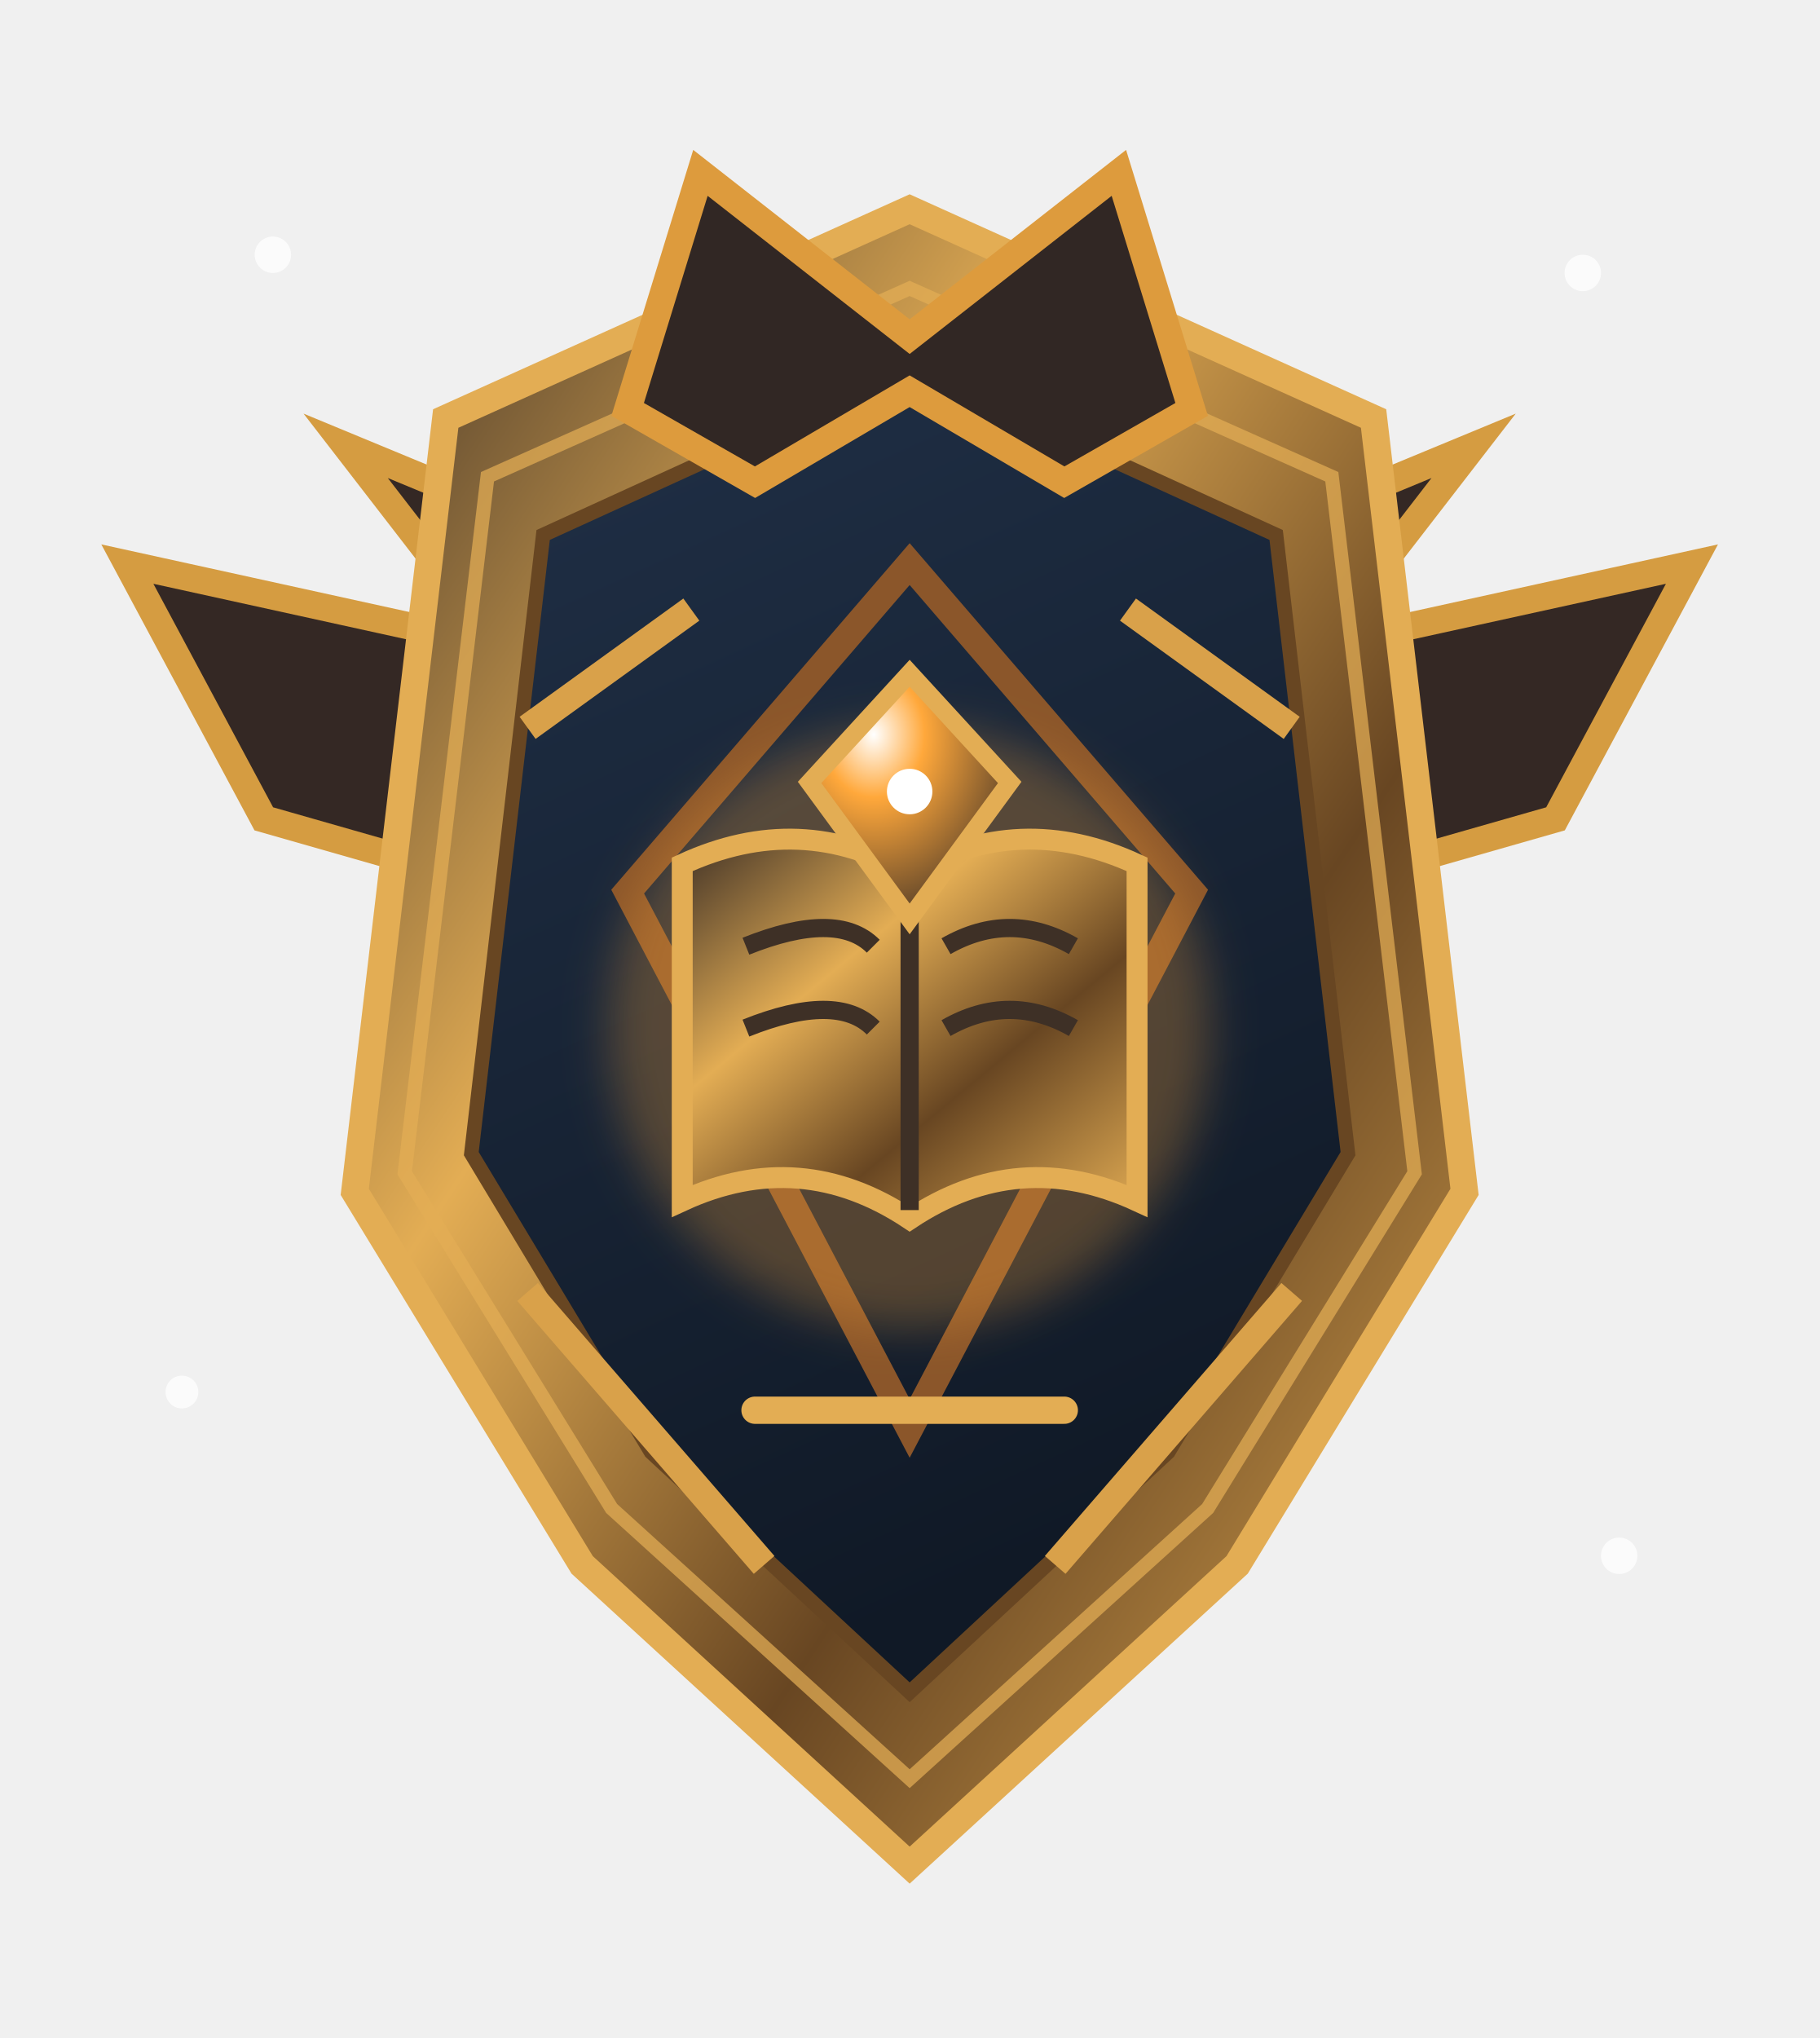
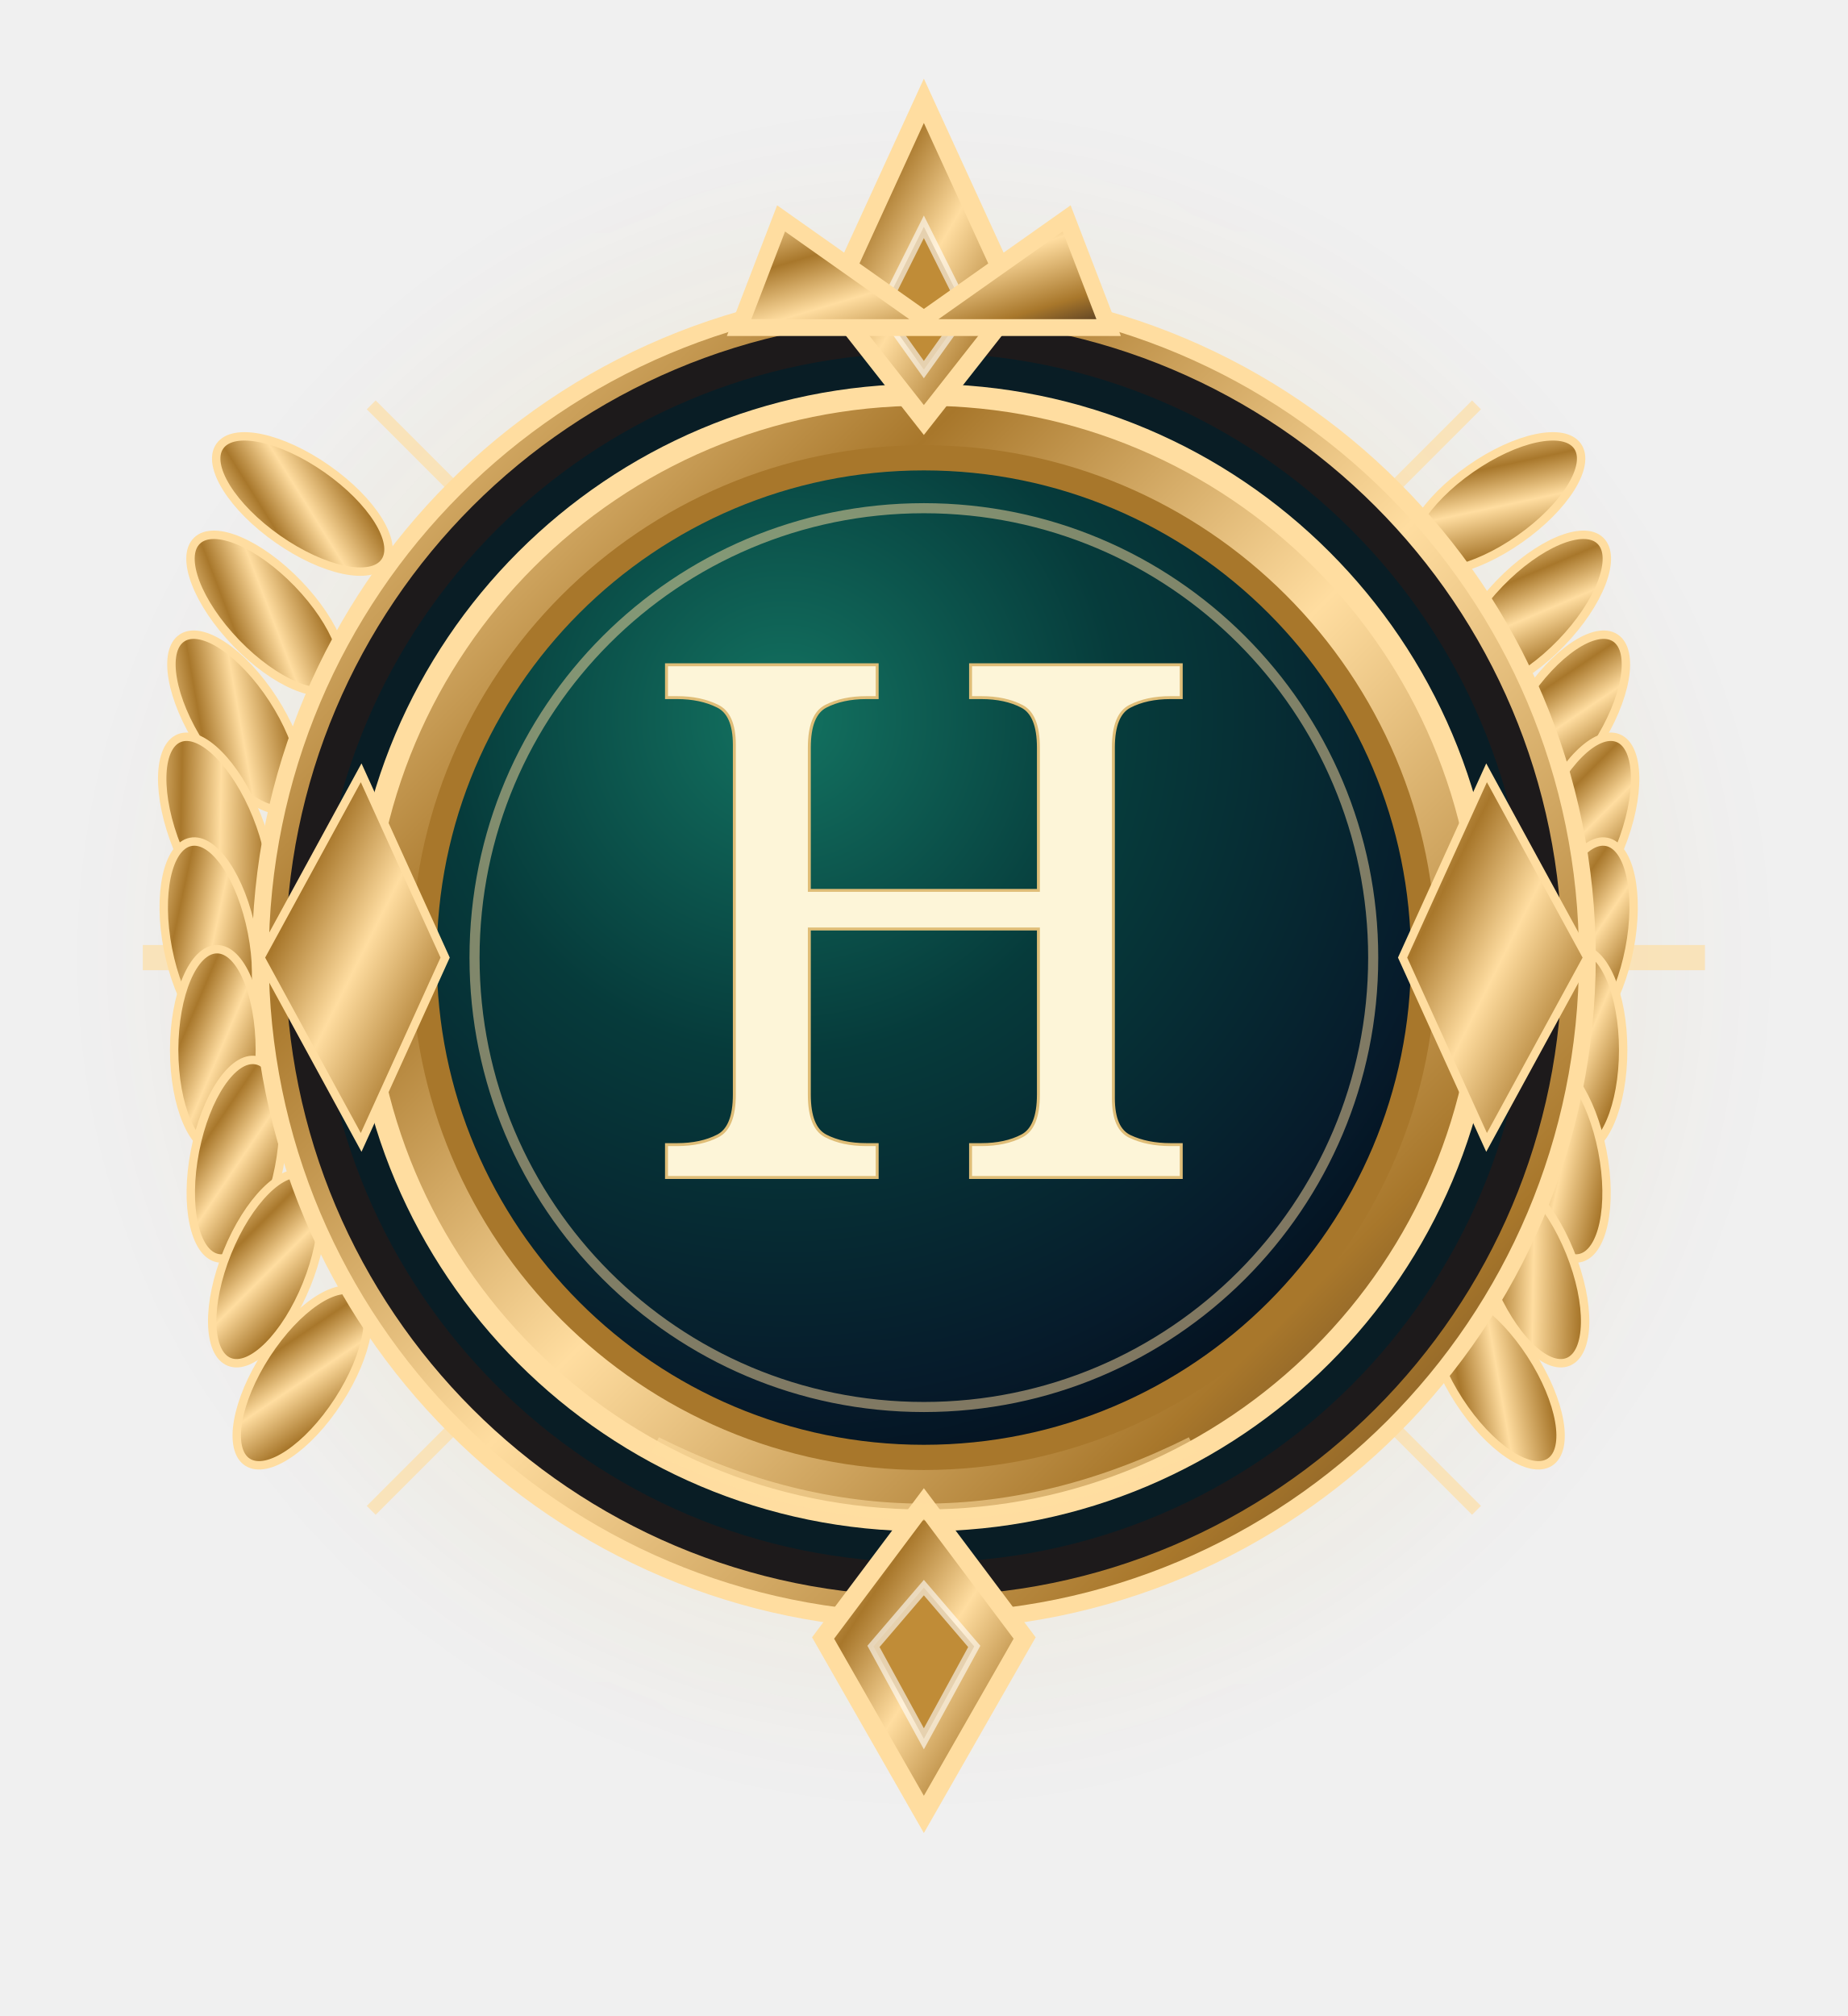
- <svg xmlns="http://www.w3.org/2000/svg" width="200" height="224" viewBox="0 0 200 224" role="img" aria-label="dark-gold rank emblem">
+ <svg xmlns="http://www.w3.org/2000/svg" width="220" height="240" viewBox="0 0 220 240" role="img" aria-label="dark-gold reader rank emblem">
  <defs>
-     <linearGradient id="metal" x1="0" y1="0" x2="1" y2="1">
-       <stop offset="0" stop-color="#3e3026" />
-       <stop offset=".34" stop-color="#e3ad54" />
-       <stop offset=".64" stop-color="#684622" />
-       <stop offset="1" stop-color="#e3ad54" />
+     <linearGradient id="gold" x1="0" y1="0" x2="1" y2="1">
+       <stop stop-color="#ffdda0" />
+       <stop offset=".27" stop-color="#a8772b" />
+       <stop offset=".52" stop-color="#ffdda0" />
+       <stop offset=".82" stop-color="#a8772b" />
+       <stop offset="1" stop-color="#473222" />
    </linearGradient>
-     <radialGradient id="gem" cx=".32" cy=".25" r=".85">
-       <stop stop-color="#fff" />
-       <stop offset=".3" stop-color="#ffa83b" />
-       <stop offset="1" stop-color="#3e3026" />
+     <radialGradient id="core" cx=".36" cy=".26" r=".87">
+       <stop stop-color="#137361" />
+       <stop offset=".39" stop-color="#063b3b" />
+       <stop offset=".78" stop-color="#061b2b" />
+       <stop offset="1" stop-color="#030a16" />
    </radialGradient>
-     <linearGradient id="core" x1="0" y1="0" x2=".3" y2="1">
-       <stop stop-color="#203047" />
-       <stop offset="1" stop-color="#101926" />
-     </linearGradient>
-     <filter id="glow" x="-60%" y="-60%" width="220%" height="220%">
-       <feGaussianBlur stdDeviation="2.5" />
+     <radialGradient id="shine">
+       <stop stop-color="#c08c37" stop-opacity=".42" />
+       <stop offset=".75" stop-color="#c08c37" stop-opacity=".06" />
+       <stop offset="1" stop-color="#c08c37" stop-opacity="0" />
+     </radialGradient>
+     <filter id="blur">
+       <feGaussianBlur stdDeviation="5" />
    </filter>
  </defs>
-   <g fill="#fff" opacity=".76">
-     <circle cx="30" cy="28" r="2" />
-     <circle cx="174" cy="30" r="2" />
-     <circle cx="20" cy="153" r="1.8" />
-     <circle cx="178" cy="171" r="2" />
+   <circle cx="110" cy="114" r="98" fill="url(#shine)" filter="url(#blur)" />
+   <path d="M110.0 36.0 L110.0 21.0" stroke="#ffdda0" stroke-width="3" opacity=".65" />
+   <path d="M165.2 58.8 L175.8 48.2" stroke="#ffdda0" stroke-width="1.5" opacity=".65" />
+   <path d="M188.0 114.0 L203.0 114.0" stroke="#ffdda0" stroke-width="3" opacity=".65" />
+   <path d="M165.2 169.2 L175.8 179.8" stroke="#ffdda0" stroke-width="1.5" opacity=".65" />
+   <path d="M110.0 192.0 L110.0 207.0" stroke="#ffdda0" stroke-width="3" opacity=".65" />
+   <path d="M54.8 169.2 L44.2 179.8" stroke="#ffdda0" stroke-width="1.5" opacity=".65" />
+   <path d="M32.0 114.0 L17.0 114.0" stroke="#ffdda0" stroke-width="3" opacity=".65" />
+   <path d="M54.8 58.8 L44.2 48.2" stroke="#ffdda0" stroke-width="1.5" opacity=".65" />
+   <g>
+     <ellipse cx="36" cy="60" rx="5.1" ry="12" transform="rotate(-55 36 60)" fill="url(#gold)" stroke="#ffdda0" stroke-width="1" />
+     <ellipse cx="178" cy="60" rx="5.1" ry="12" transform="rotate(55 178 60)" fill="url(#gold)" stroke="#ffdda0" stroke-width="1" />
+     <ellipse cx="31.79" cy="73" rx="5.1" ry="12" transform="rotate(-44 31.79048 73)" fill="url(#gold)" stroke="#ffdda0" stroke-width="1" />
+     <ellipse cx="182.21" cy="73" rx="5.1" ry="12" transform="rotate(44 182.2095 73)" fill="url(#gold)" stroke="#ffdda0" stroke-width="1" />
+     <ellipse cx="28.222" cy="86" rx="5.1" ry="12" transform="rotate(-33 28.22183 86)" fill="url(#gold)" stroke="#ffdda0" stroke-width="1" />
+     <ellipse cx="185.778" cy="86" rx="5.1" ry="12" transform="rotate(33 185.7782 86)" fill="url(#gold)" stroke="#ffdda0" stroke-width="1" />
+     <ellipse cx="25.837" cy="99" rx="5.1" ry="12" transform="rotate(-22 25.83733 99)" fill="url(#gold)" stroke="#ffdda0" stroke-width="1" />
+     <ellipse cx="188.163" cy="99" rx="5.1" ry="12" transform="rotate(22 188.1627 99)" fill="url(#gold)" stroke="#ffdda0" stroke-width="1" />
+     <ellipse cx="25" cy="112" rx="5.1" ry="12" transform="rotate(-11 25 112)" fill="url(#gold)" stroke="#ffdda0" stroke-width="1" />
+     <ellipse cx="189" cy="112" rx="5.1" ry="12" transform="rotate(11 189 112)" fill="url(#gold)" stroke="#ffdda0" stroke-width="1" />
+     <ellipse cx="25.837" cy="125" rx="5.1" ry="12" transform="rotate(0 25.83733 125)" fill="url(#gold)" stroke="#ffdda0" stroke-width="1" />
+     <ellipse cx="188.163" cy="125" rx="5.1" ry="12" transform="rotate(0 188.1627 125)" fill="url(#gold)" stroke="#ffdda0" stroke-width="1" />
+     <ellipse cx="28.222" cy="138" rx="5.1" ry="12" transform="rotate(11 28.22183 138)" fill="url(#gold)" stroke="#ffdda0" stroke-width="1" />
+     <ellipse cx="185.778" cy="138" rx="5.1" ry="12" transform="rotate(-11 185.7782 138)" fill="url(#gold)" stroke="#ffdda0" stroke-width="1" />
+     <ellipse cx="31.79" cy="151" rx="5.1" ry="12" transform="rotate(22 31.79048 151)" fill="url(#gold)" stroke="#ffdda0" stroke-width="1" />
+     <ellipse cx="182.21" cy="151" rx="5.1" ry="12" transform="rotate(-22 182.2095 151)" fill="url(#gold)" stroke="#ffdda0" stroke-width="1" />
+     <ellipse cx="36" cy="164" rx="5.1" ry="12" transform="rotate(33 36 164)" fill="url(#gold)" stroke="#ffdda0" stroke-width="1" />
+     <ellipse cx="178" cy="164" rx="5.1" ry="12" transform="rotate(-33 178 164)" fill="url(#gold)" stroke="#ffdda0" stroke-width="1" />
  </g>
-   <path d="m57 98-28-8-15-28 41 9-17-22 29 12M143 98l28-8 15-28-41 9 17-22-29 12" fill="#342824" stroke="#d59c41" stroke-width="3" />
-   <path d="M100 23 151 46 161 131 136 172 100 205 64 172 39 131 49 46Z" fill="url(#metal)" stroke="#e3ad54" stroke-width="3" />
-   <path d="M100 23 151 46 161 131 136 172 100 205 64 172 39 131 49 46Z" fill="url(#core)" stroke="#684622" stroke-width="2" transform="translate(100 110) scale(.79 .8) translate(-100 -110)" />
-   <path d="M100 23 151 46 161 131 136 172 100 205 64 172 39 131 49 46Z" fill="none" stroke="#e3ad54" stroke-width="1.7" opacity=".72" transform="translate(100 110) scale(.91 .9) translate(-100 -110)" />
-   <path d="M69 45 77 19 100 37 123 19 131 45l-14 8-17-10-17 10Z" fill="#312724" stroke="#dd9b3d" stroke-width="3" />
-   <path d="M58 80l18-13m66 13-18-13M58 142l26 30m58-30-26 30" stroke="#d9a14a" stroke-width="3" />
-   <path d="M69 98 100 62 131 98 100 157Z" fill="none" stroke="#8b562a" stroke-width="3" />
-   <g>
-     <circle cx="100" cy="113" r="33" fill="#ffa83b" opacity=".27" filter="url(#glow)" />
-     <path d="M75 95q13-6 25 1 12-7 25-1v37q-13-6-25 2-12-8-25-2Z" fill="url(#metal)" stroke="#e3ad54" stroke-width="2.3" />
-     <path d="M100 97v36M82 104q10-4 14 0m8 0q7-4 14 0M82 113q10-4 14 0m8 0q7-4 14 0" fill="none" stroke="#3e3026" stroke-width="2" />
-   </g>
-   <path d="M100 74 111 86 100 101 89 86Z" fill="url(#gem)" stroke="#e3ad54" stroke-width="2" />
-   <circle cx="100" cy="87" r="2.5" fill="#fff" />
-   <path d="M83 155h34" stroke="#e3ad54" stroke-width="3" stroke-linecap="round" />
+   <circle cx="110" cy="114" r="79" fill="url(#gold)" stroke="#ffdda0" stroke-width="2" />
+   <circle cx="110" cy="114" r="74" fill="#091d25" stroke="#1d1a1b" stroke-width="4" />
+   <circle cx="110" cy="114" r="67" fill="url(#gold)" stroke="#ffdda0" stroke-width="2.6" />
+   <circle cx="110" cy="114" r="59.5" fill="url(#core)" stroke="#a8772b" stroke-width="3" />
+   <circle cx="110" cy="114" r="53.5" fill="none" stroke="#ffdda0" stroke-opacity=".49" stroke-width="1.2" />
+   <path d="M110 12 121 36 110 50 99 36Z" fill="url(#gold)" stroke="#ffdda0" stroke-width="2.2" />
+   <path d="M110 27 115 37 110 44 105 37Z" fill="#c08c37" stroke="#fff9" stroke-width="1.2" />
+   <path d="M110 179 122 195 110 216 98 195Z" fill="url(#gold)" stroke="#ffdda0" stroke-width="2.2" />
+   <path d="M110 189 116 196 110 207 104 196Z" fill="#c08c37" stroke="#fff9" stroke-width="1.2" />
+   <path d="M88 39 93 26 110 38 127 26 132 39Z" fill="url(#gold)" stroke="#ffdda0" stroke-width="2" />
+   <path d="M43 92 31 114 43 136 53 114Z" fill="url(#gold)" stroke="#ffdda0" />
+   <path d="M177 92 189 114 177 136 167 114Z" fill="url(#gold)" stroke="#ffdda0" />
+   <text x="110" y="140" text-anchor="middle" font-family="Georgia,serif" font-size="85" font-weight="400" fill="#fdf5d8" stroke="#dfbd77" stroke-width=".7" paint-order="stroke" filter="none">H</text>
+   <path d="M78 172Q110 188 142 172" fill="none" stroke="#ffdda0" stroke-width="2" stroke-opacity=".55" />
</svg>
